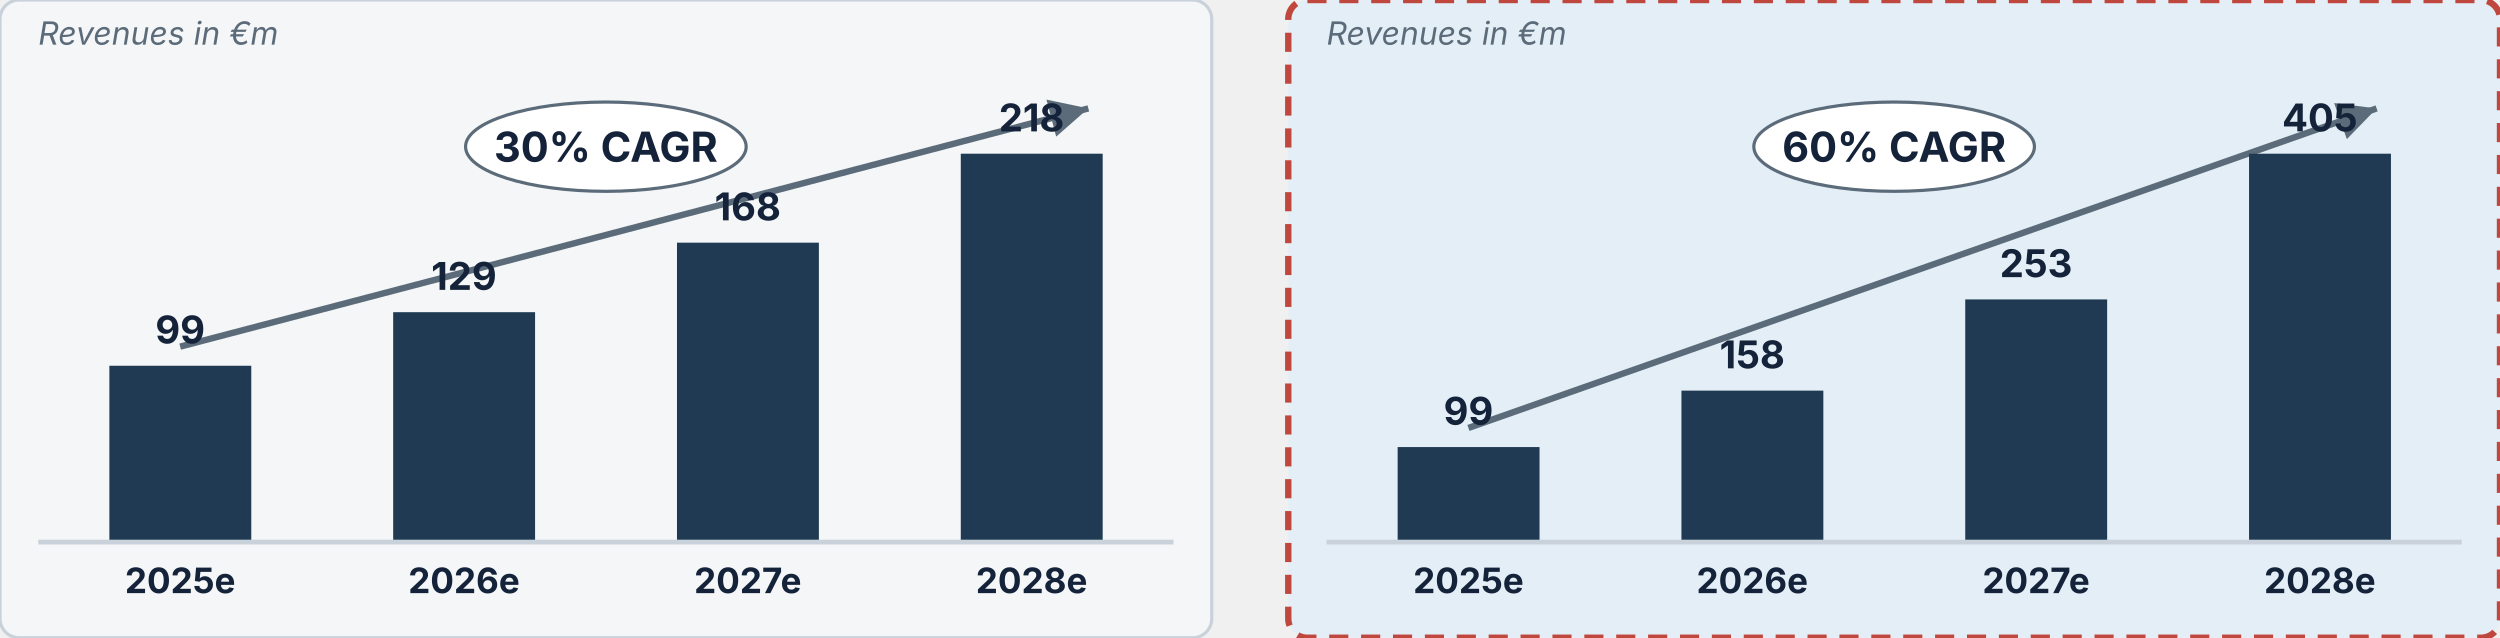
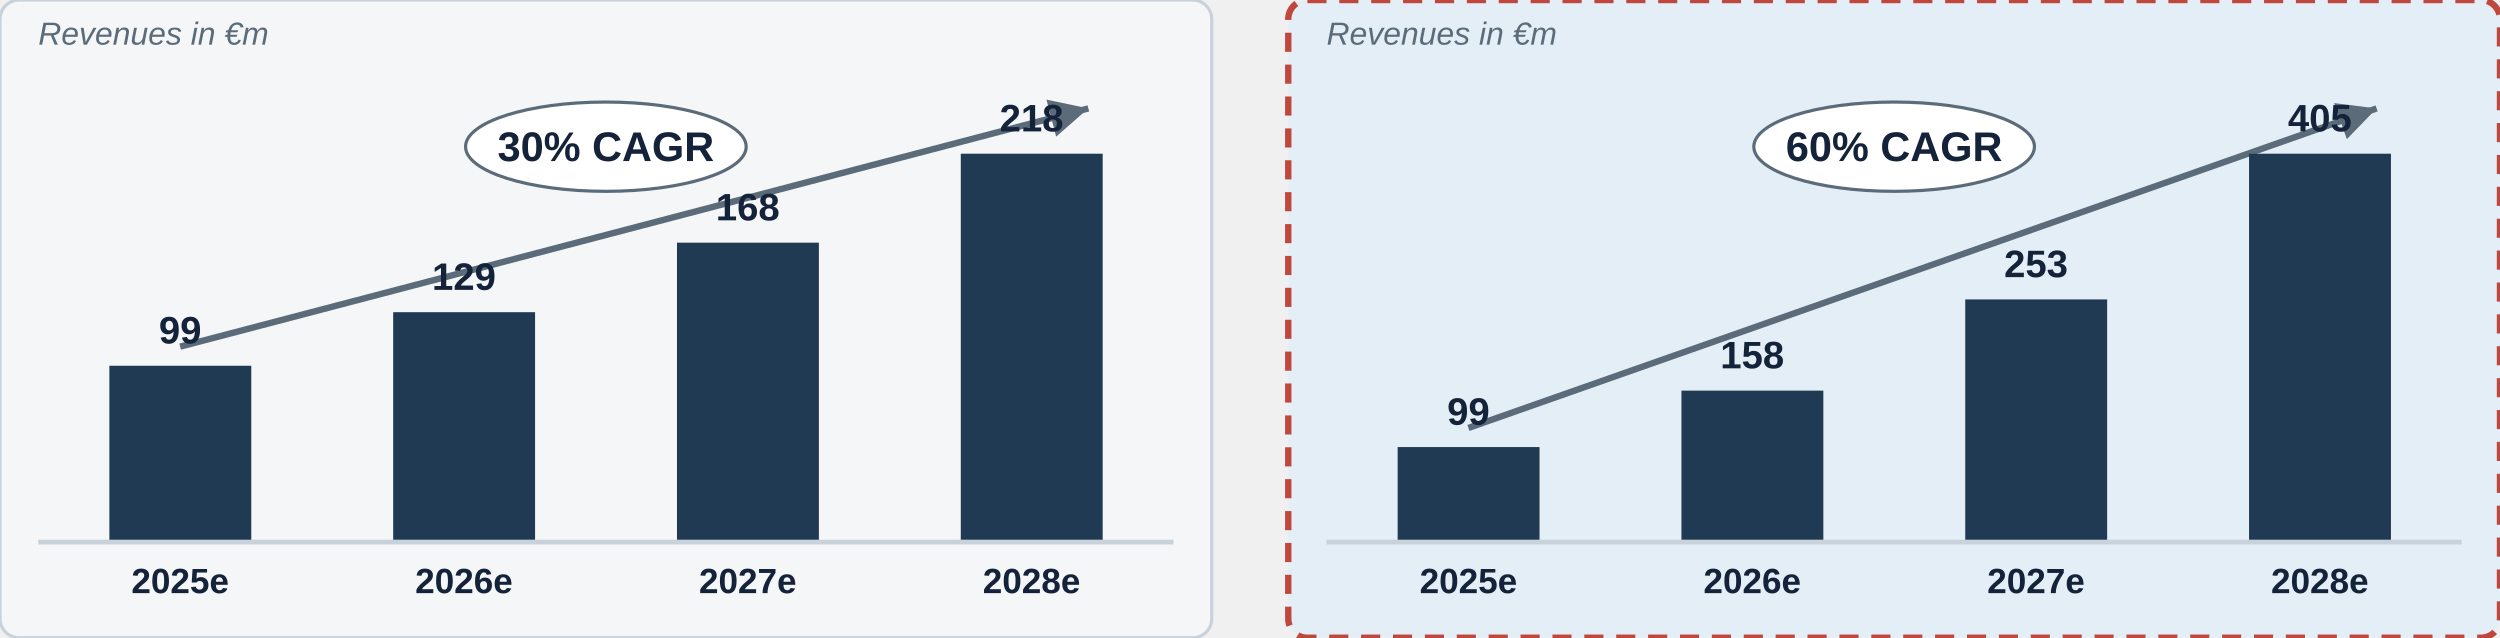
- <svg xmlns="http://www.w3.org/2000/svg" viewBox="0 0 784 200" font-family="Inter, Arial, sans-serif">
+ <svg xmlns="http://www.w3.org/2000/svg" viewBox="0 0 784 200" font-family="Calibri, Carlito, Arial, sans-serif">
  <defs>
    <marker id="sb-arrow" markerWidth="8" markerHeight="8" refX="6" refY="3" orient="auto">
      <path d="M0,0 L6,3 L0,6 Z" fill="#5B6B79" />
    </marker>
  </defs>
  <g>
    <rect x="0" y="0" width="380" height="200" rx="6" fill="#F4F6F7" stroke="#C9D2DA" stroke-width="1" />
    <text x="12" y="14" font-size="10" font-style="italic" fill="#5B6B79">Revenues in €m</text>
    <line x1="56.5" y1="108.7" x2="341.3" y2="34" stroke="#5B6B79" stroke-width="2" marker-end="url(#sb-arrow)" />
    <ellipse cx="190" cy="46" rx="44" ry="14" fill="#FFFFFF" stroke="#5B6B79" stroke-width="1" />
    <text x="190" y="46" font-size="13" font-weight="700" fill="#14233A" text-anchor="middle" dominant-baseline="central">30% CAGR</text>
    <rect x="34.3" y="114.7" width="44.5" height="55.3" fill="#1F3A52" />
    <text x="56.5" y="107.7" font-size="12" font-weight="700" fill="#14233A" text-anchor="middle">99</text>
    <text x="56.5" y="186" font-size="11" font-weight="700" fill="#14233A" text-anchor="middle">2025e</text>
    <rect x="123.3" y="97.9" width="44.5" height="72.1" fill="#1F3A52" />
    <text x="145.5" y="90.9" font-size="12" font-weight="700" fill="#14233A" text-anchor="middle">129</text>
    <text x="145.5" y="186" font-size="11" font-weight="700" fill="#14233A" text-anchor="middle">2026e</text>
    <rect x="212.3" y="76.1" width="44.5" height="93.9" fill="#1F3A52" />
    <text x="234.5" y="69.1" font-size="12" font-weight="700" fill="#14233A" text-anchor="middle">168</text>
    <text x="234.5" y="186" font-size="11" font-weight="700" fill="#14233A" text-anchor="middle">2027e</text>
    <rect x="301.3" y="48.2" width="44.5" height="121.8" fill="#1F3A52" />
    <text x="323.5" y="41.2" font-size="12" font-weight="700" fill="#14233A" text-anchor="middle">218</text>
    <text x="323.5" y="186" font-size="11" font-weight="700" fill="#14233A" text-anchor="middle">2028e</text>
    <line x1="12" y1="170" x2="368" y2="170" stroke="#C9D2DA" stroke-width="1.5" />
  </g>
  <g transform="translate(404,0)">
    <rect x="0" y="0" width="380" height="200" rx="6" fill="#E4EEF6" stroke="#C0473E" stroke-width="2" stroke-dasharray="6 4" />
    <text x="12" y="14" font-size="10" font-style="italic" fill="#5B6B79">Revenues in €m</text>
    <line x1="56.5" y1="134.2" x2="341.3" y2="34" stroke="#5B6B79" stroke-width="2" marker-end="url(#sb-arrow)" />
    <ellipse cx="190" cy="46" rx="44" ry="14" fill="#FFFFFF" stroke="#5B6B79" stroke-width="1" />
    <text x="190" y="46" font-size="13" font-weight="700" fill="#14233A" text-anchor="middle" dominant-baseline="central">60% CAGR</text>
    <rect x="34.3" y="140.2" width="44.5" height="29.8" fill="#1F3A52" />
    <text x="56.5" y="133.2" font-size="12" font-weight="700" fill="#14233A" text-anchor="middle">99</text>
    <text x="56.5" y="186" font-size="11" font-weight="700" fill="#14233A" text-anchor="middle">2025e</text>
    <rect x="123.3" y="122.5" width="44.5" height="47.5" fill="#1F3A52" />
    <text x="145.5" y="115.5" font-size="12" font-weight="700" fill="#14233A" text-anchor="middle">158</text>
    <text x="145.5" y="186" font-size="11" font-weight="700" fill="#14233A" text-anchor="middle">2026e</text>
    <rect x="212.3" y="93.9" width="44.5" height="76.1" fill="#1F3A52" />
    <text x="234.5" y="86.9" font-size="12" font-weight="700" fill="#14233A" text-anchor="middle">253</text>
    <text x="234.5" y="186" font-size="11" font-weight="700" fill="#14233A" text-anchor="middle">2027e</text>
    <rect x="301.3" y="48.2" width="44.5" height="121.8" fill="#1F3A52" />
    <text x="323.5" y="41.2" font-size="12" font-weight="700" fill="#14233A" text-anchor="middle">405</text>
    <text x="323.5" y="186" font-size="11" font-weight="700" fill="#14233A" text-anchor="middle">2028e</text>
    <line x1="12" y1="170" x2="368" y2="170" stroke="#C9D2DA" stroke-width="1.5" />
  </g>
</svg>
